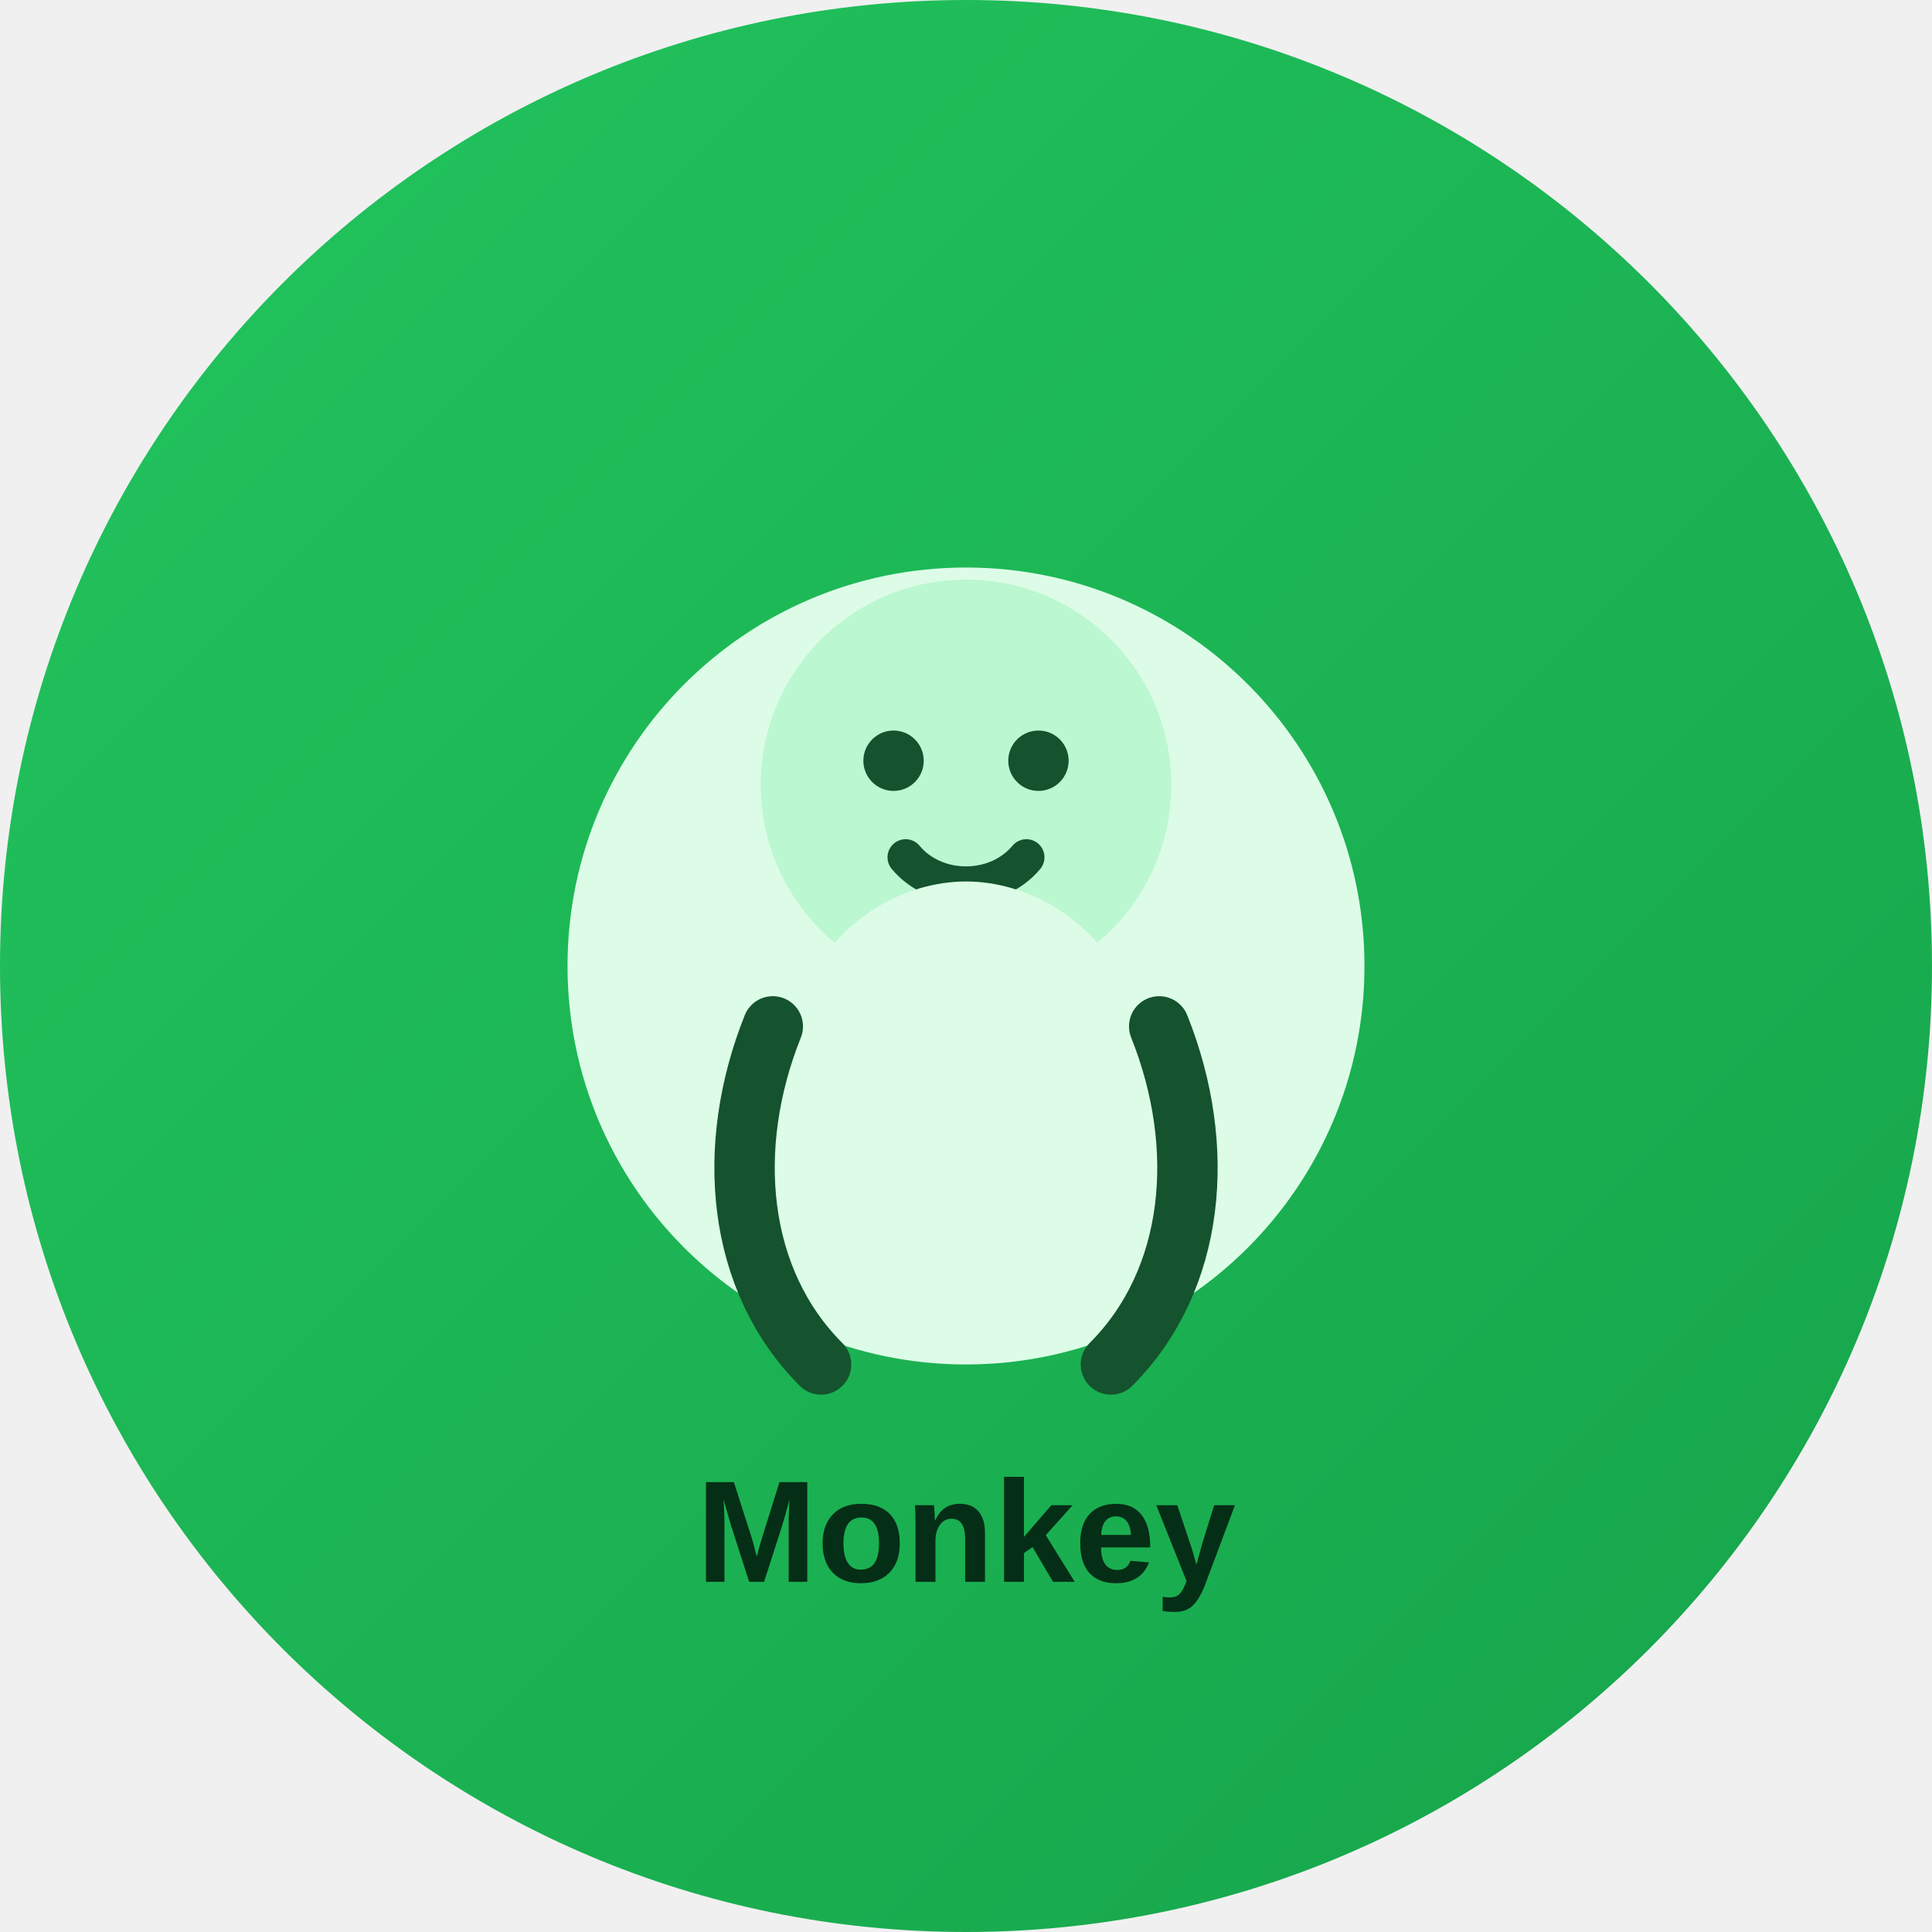
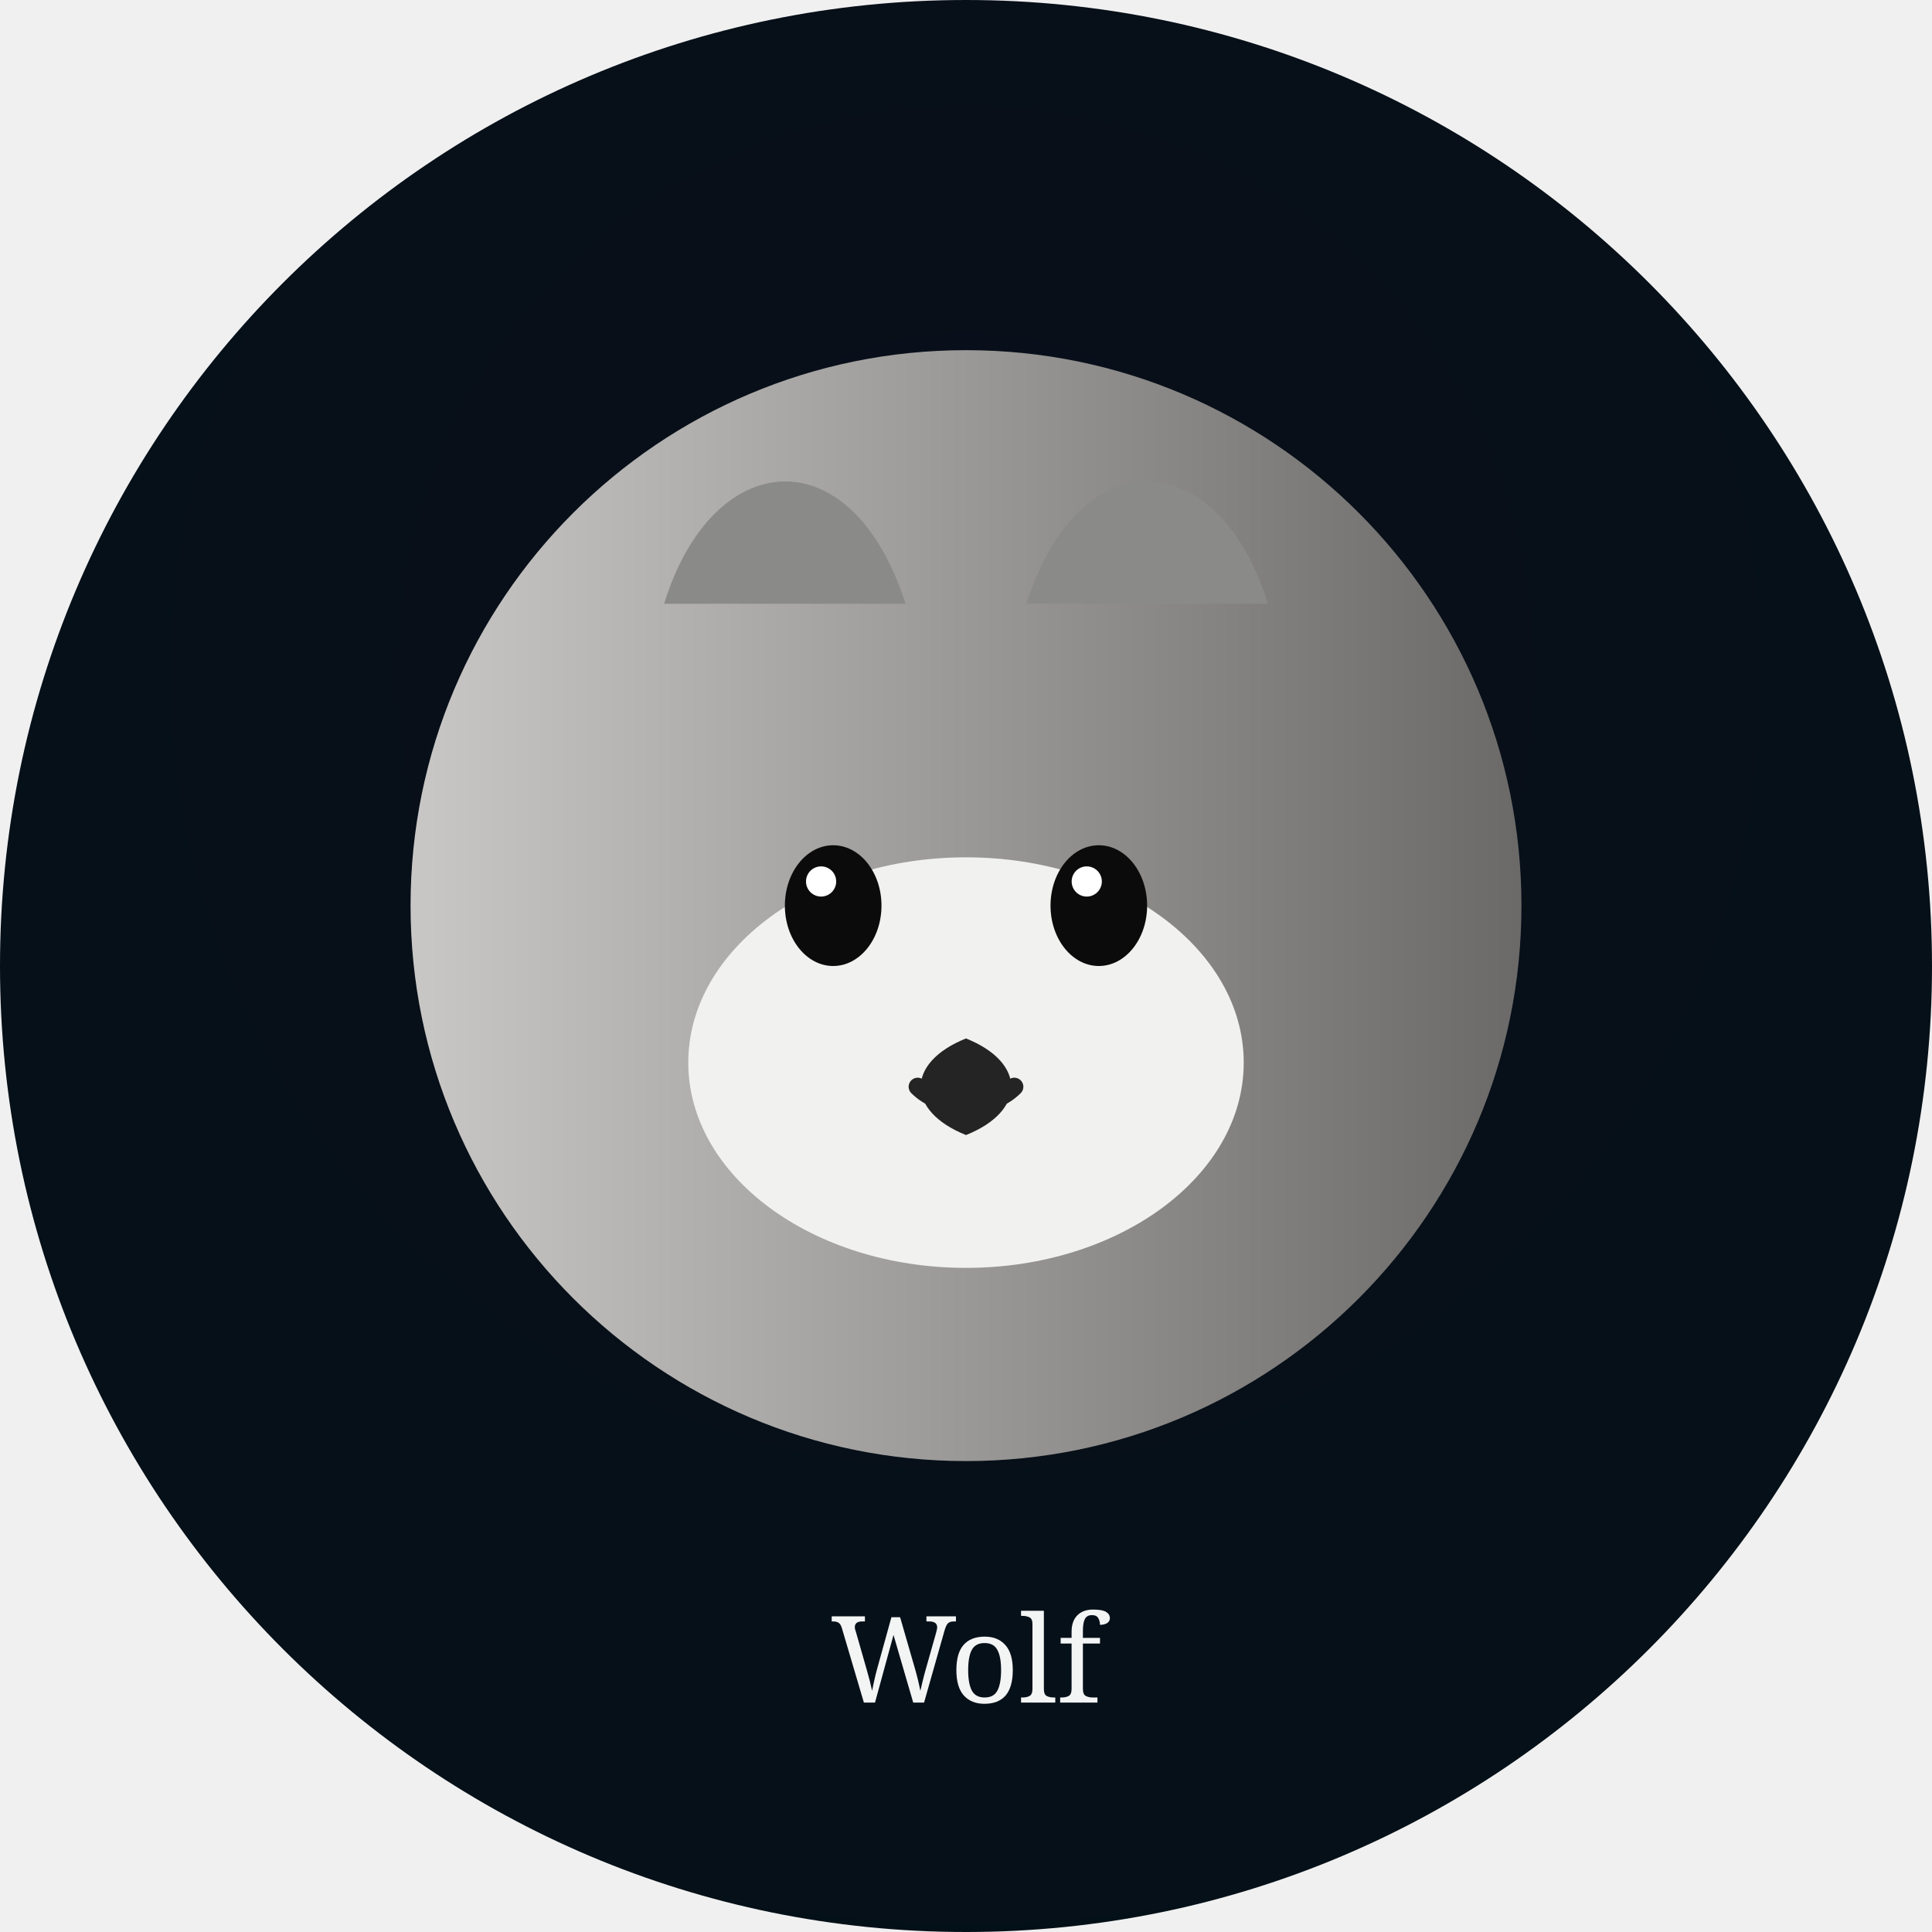
- <svg xmlns="http://www.w3.org/2000/svg" width="320" height="320" viewBox="0 0 320 320" fill="none">
+ <svg xmlns="http://www.w3.org/2000/svg" width="320" height="320" viewBox="0 0 320 320" role="img" aria-label="Wolf portrait">
  <defs>
-     <linearGradient id="grad" x1="0" y1="0" x2="1" y2="1">
-       <stop offset="0%" stop-color="#22C55E" />
-       <stop offset="100%" stop-color="#16A34A" />
+     <radialGradient id="bg3" cx="50%" cy="35%" r="70%">
+       <stop offset="0%" stop-color="#0a0f1a" />
+       <stop offset="100%" stop-color="#041018" />
+     </radialGradient>
+     <linearGradient id="fur3" x1="0" x2="1">
+       <stop offset="0%" stop-color="#c8c7c5" />
+       <stop offset="100%" stop-color="#6b6a68" />
    </linearGradient>
  </defs>
-   <rect width="320" height="320" rx="160" fill="url(#grad)" />
-   <circle cx="160" cy="160" r="66" fill="#DCFCE7" />
-   <circle cx="160" cy="130" r="34" fill="#BBF7D0" />
-   <circle cx="148" cy="126" r="5" fill="#14532D" />
-   <circle cx="172" cy="126" r="5" fill="#14532D" />
-   <path d="M150 142C155 148 165 148 170 142" stroke="#14532D" stroke-width="6" stroke-linecap="round" />
-   <path d="M128 170C120 190 122 212 136 226" stroke="#14532D" stroke-width="10" stroke-linecap="round" />
-   <path d="M192 170C200 190 198 212 184 226" stroke="#14532D" stroke-width="10" stroke-linecap="round" />
-   <path d="M132 166C138 152 150 146 160 146C170 146 182 152 188 166" fill="#DCFCE7" />
-   <text x="160" y="262" text-anchor="middle" font-family="Arial, sans-serif" font-size="24" fill="#052E16" font-weight="700">Monkey</text>
+   <rect width="320" height="320" rx="160" fill="url(#bg3)" />
+   <g>
+     <circle cx="160" cy="150" r="92" fill="url(#fur3)" />
+     <ellipse cx="160" cy="176" rx="46" ry="34" fill="#f1f1f0" />
+     <path d="M110 100 C118 74, 141 72, 150 100" fill="#8a8a88" />
+     <path d="M210 100 C202 74, 179 72, 170 100" fill="#8a8a88" />
+   </g>
+   <g>
+     <ellipse cx="138" cy="150" rx="8" ry="10" fill="#0b0b0b" />
+     <ellipse cx="182" cy="150" rx="8" ry="10" fill="#0b0b0b" />
+     <circle cx="136" cy="146" r="2.5" fill="#fff" />
+     <circle cx="180" cy="146" r="2.5" fill="#fff" />
+   </g>
+   <path d="M152 180 C156 184, 164 184, 168 180" stroke="#242424" stroke-width="3" stroke-linecap="round" fill="none" />
+   <path d="M160 172 C150 176, 150 184, 160 188 C170 184, 170 176, 160 172 Z" fill="#242424" />
+   <text x="160" y="282" text-anchor="middle" font-family="Georgia, serif" font-size="20" fill="#fff" opacity="0.95">Wolf</text>
</svg>
